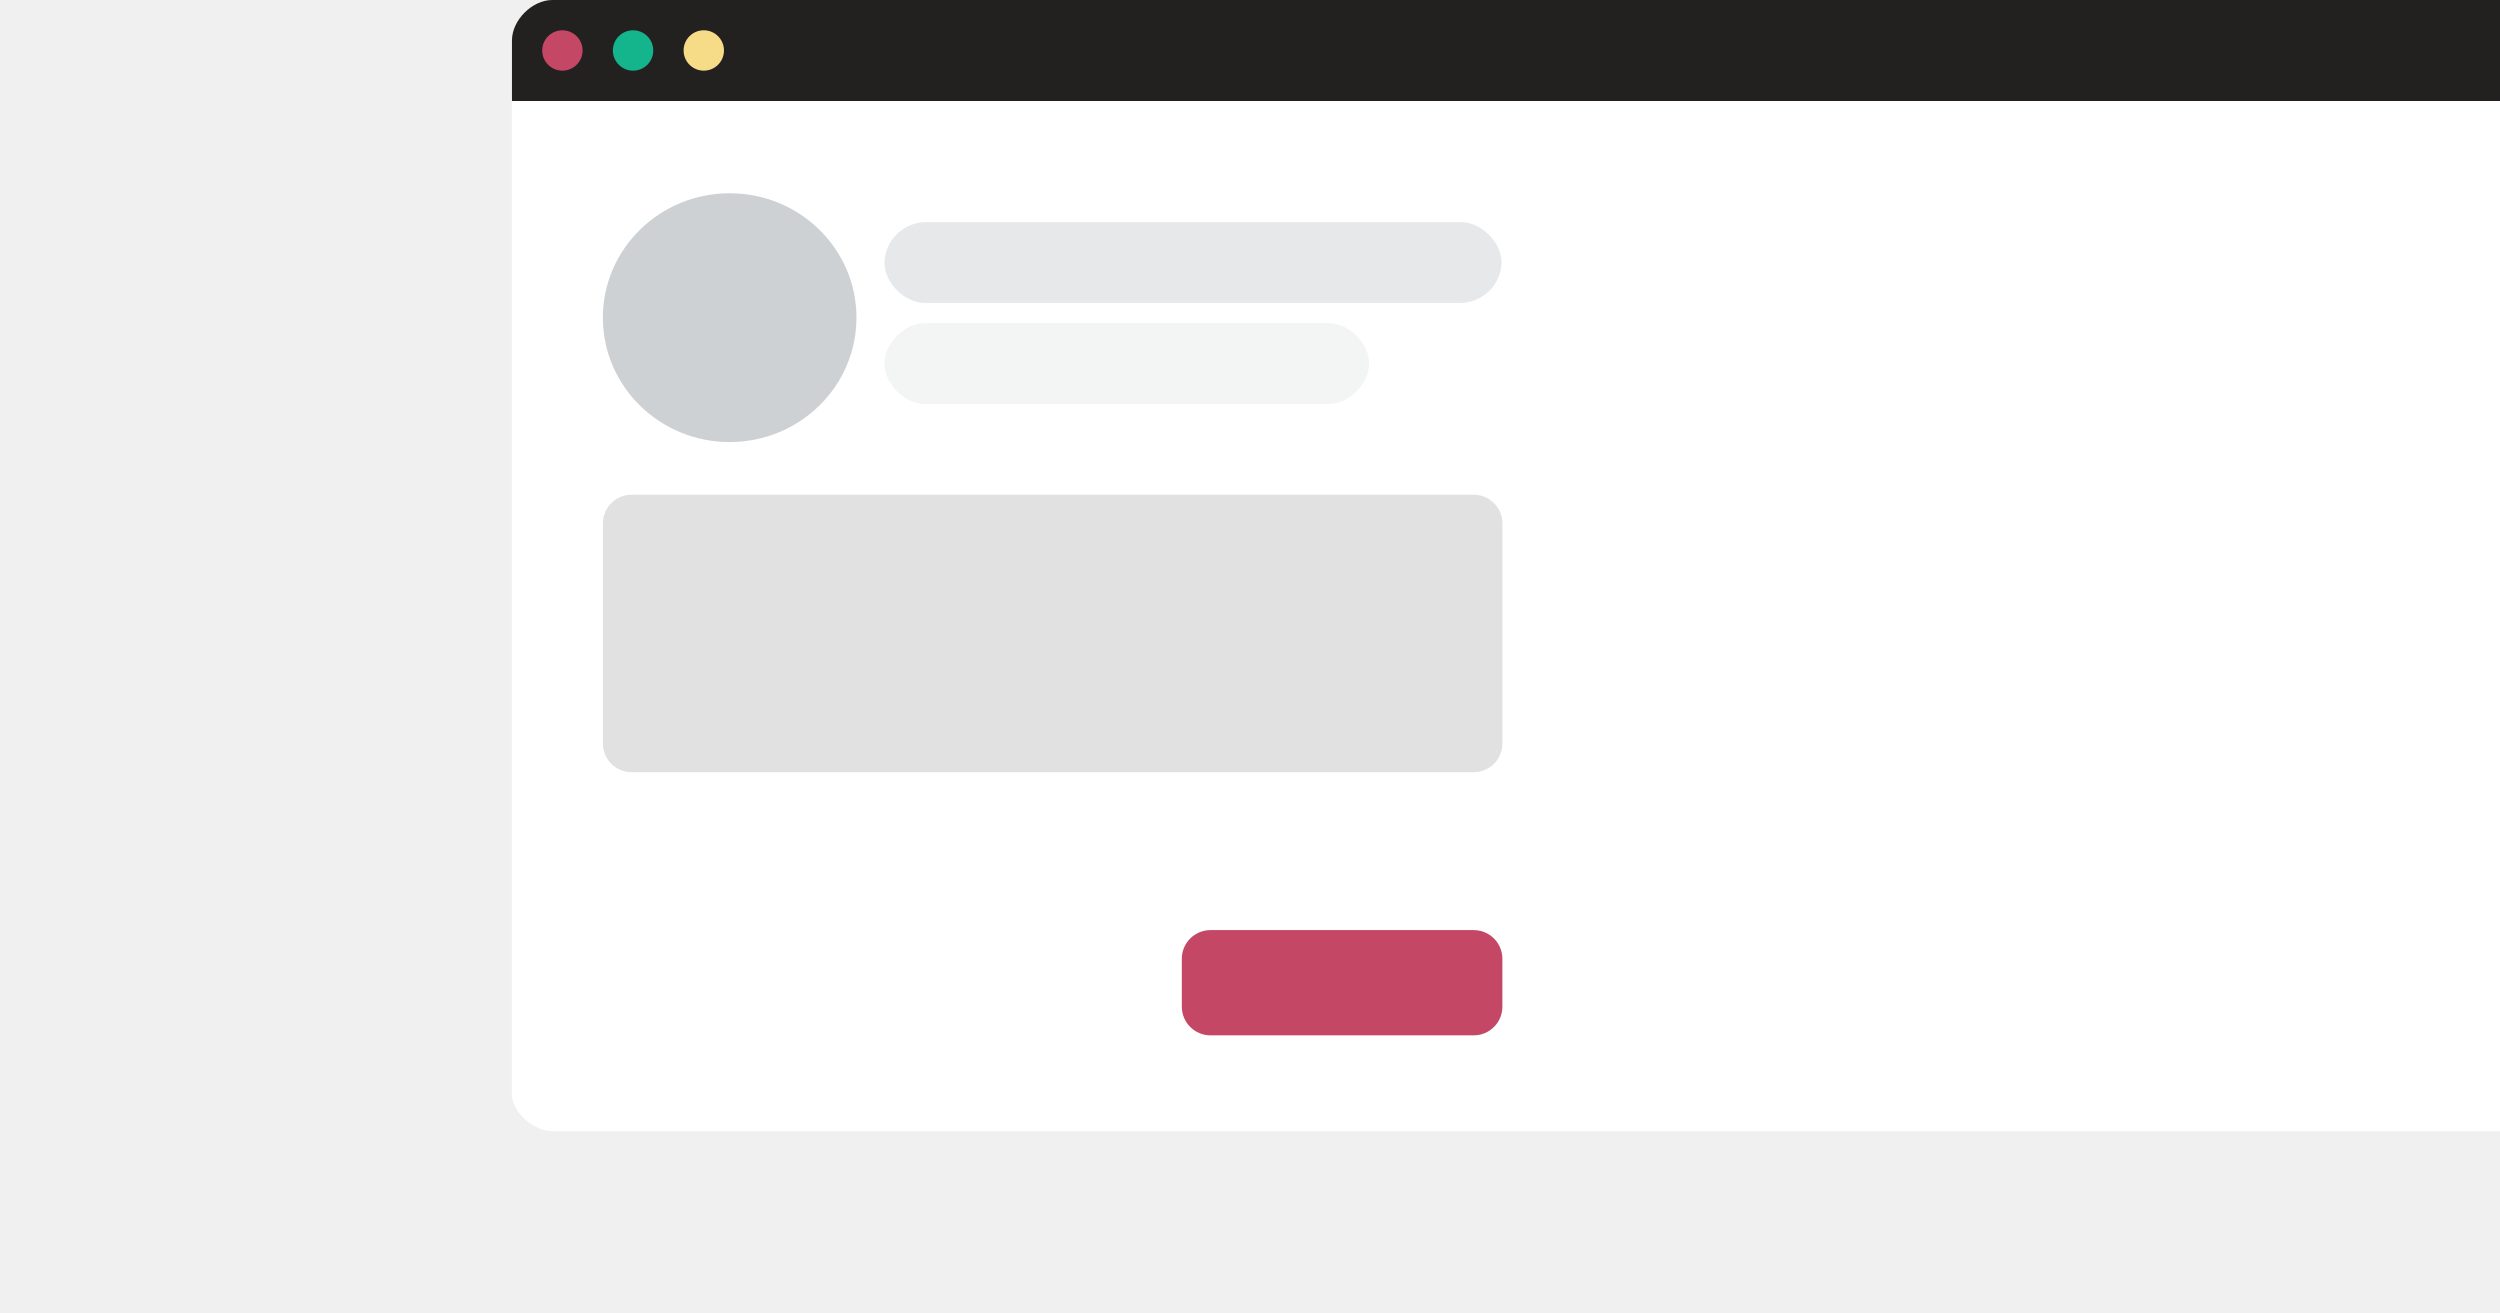
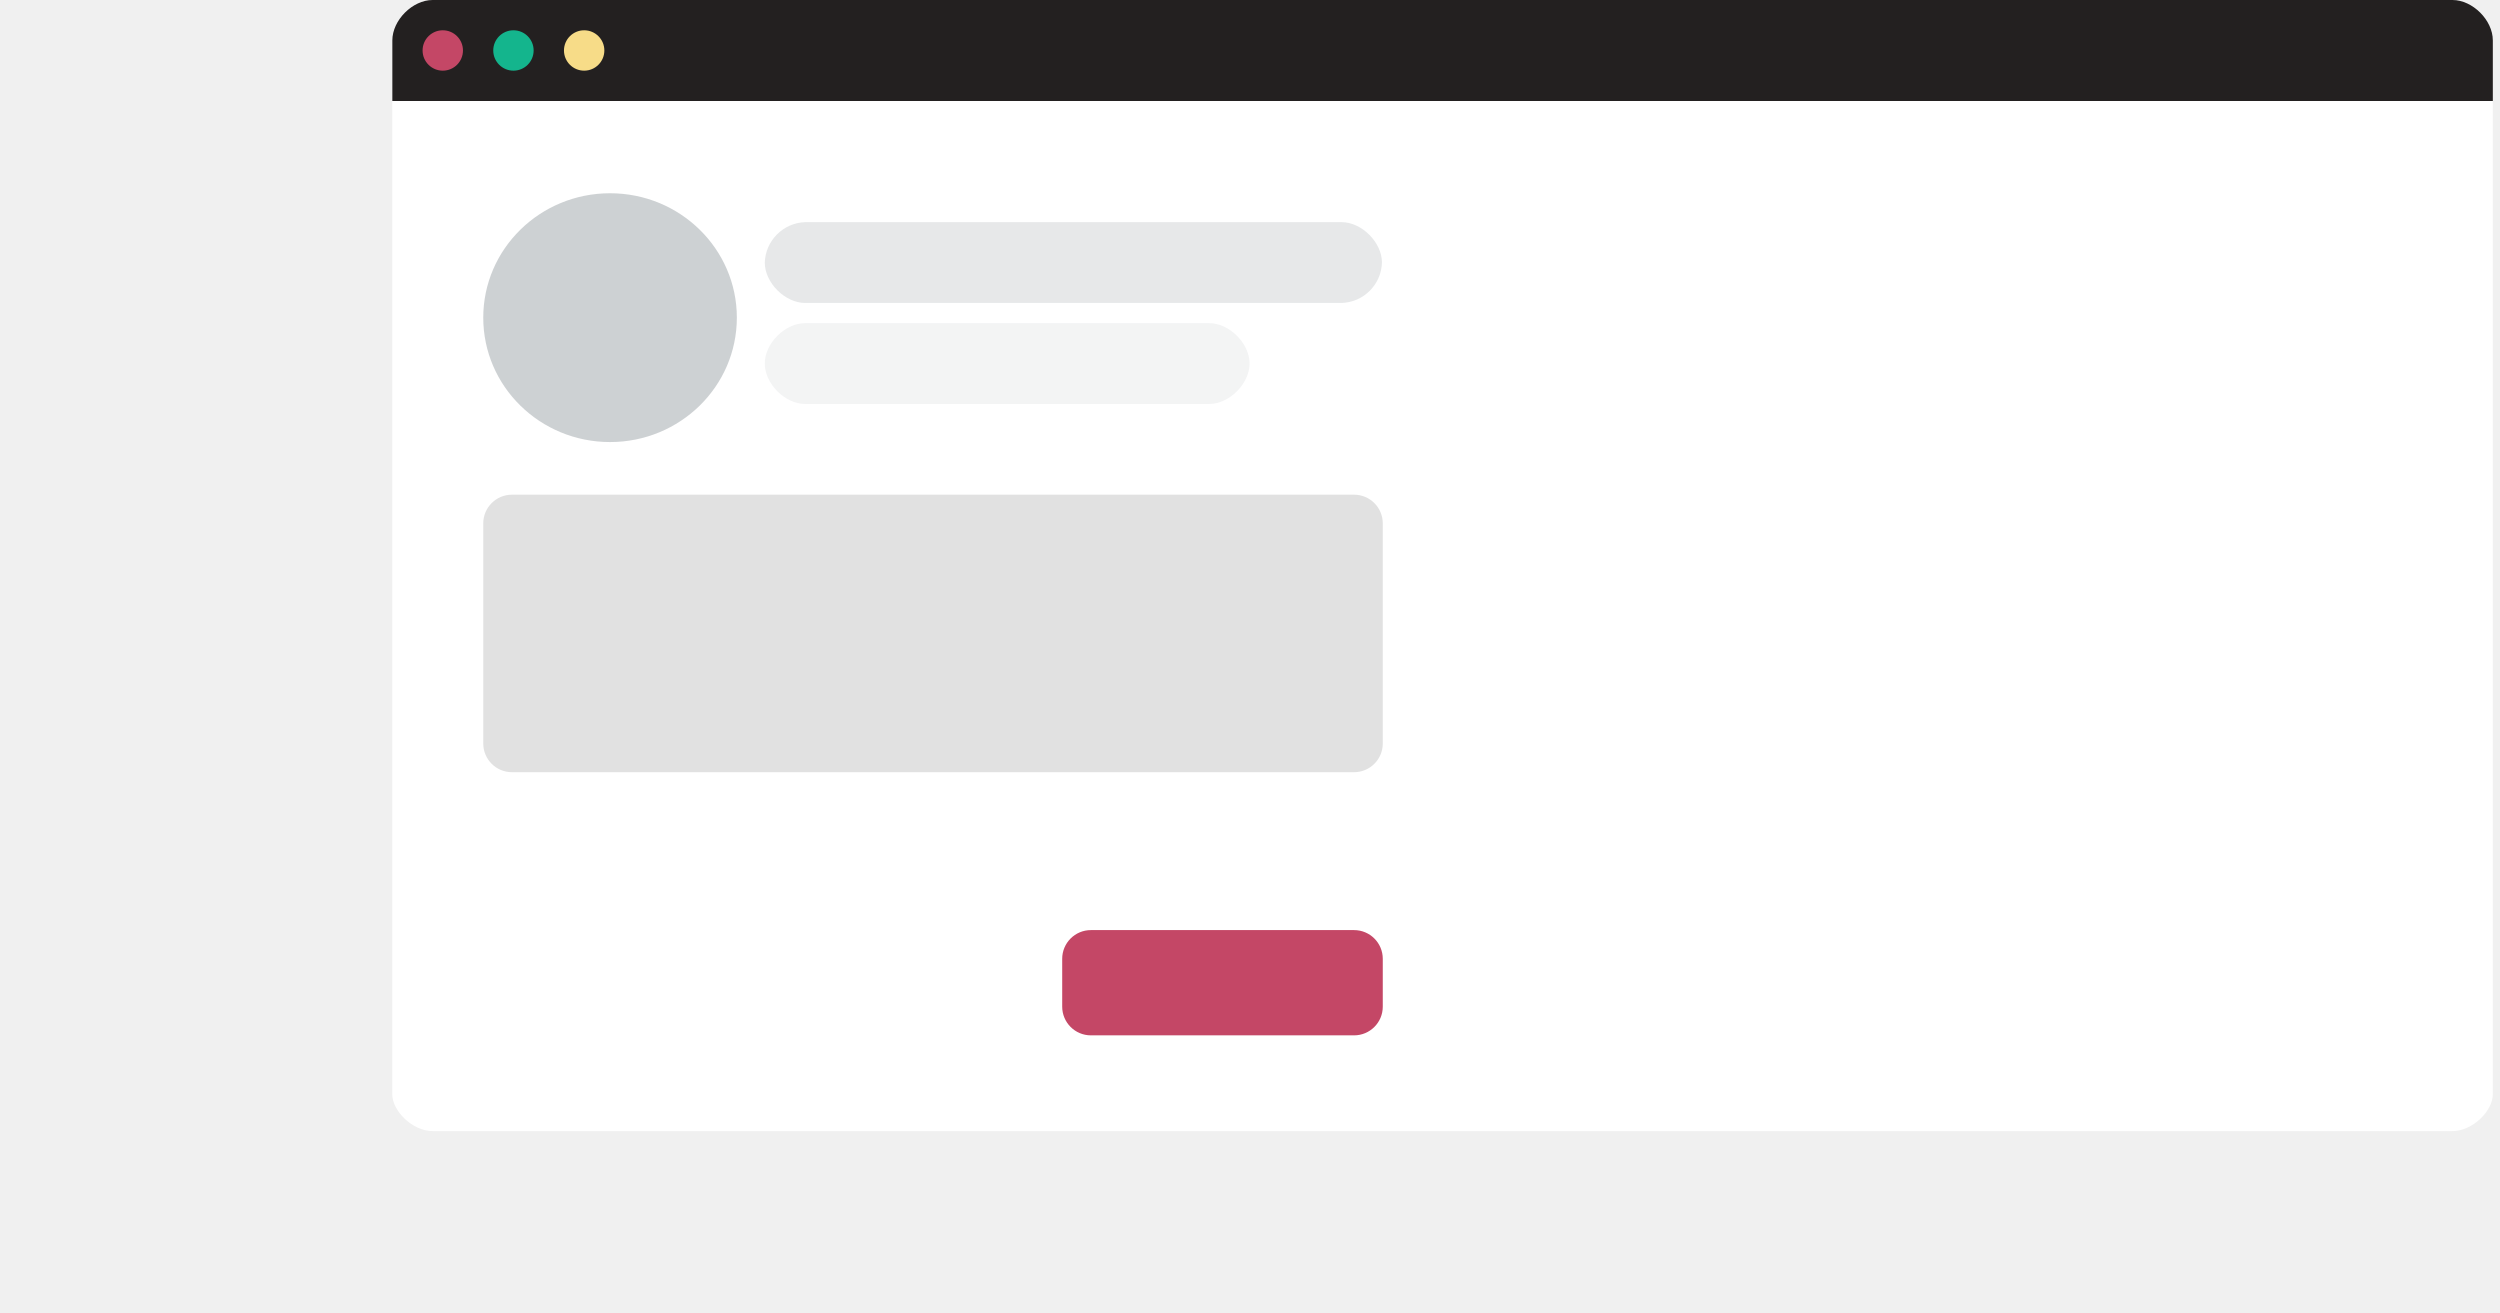
- <svg xmlns="http://www.w3.org/2000/svg" viewBox="-25 0 522.5 274.39">
+ <svg xmlns="http://www.w3.org/2000/svg" viewBox="0 0 522.5 274.39">
  <defs>
    <style>
            .cls-1{fill:#232020;}
            .cls-1,.cls-10,.cls-6,.cls-7,.cls-8{isolation:isolate;}
            .cls-2{fill:#fff;}
            .cls-3{fill:#C44766;}
            .cls-4{fill:#14B58D;}
            .cls-5{fill:#F7DC88;}
            .cls-6,.cls-7,.cls-8{fill:#2f3e46;}
            .cls-6{opacity:0.24;}
            .cls-7{opacity:0.12;}
            .cls-8{opacity:0.06;}
            .cls-9{fill:none;stroke:#14B58D;stroke-linecap:round;stroke-miterlimit:10;stroke-width:3px;stroke-dasharray:6;}
            .cls-10{opacity:0.12;}
        </style>
  </defs>
  <g id="Layer_2" data-name="Layer 2">
    <g id="Layer_1-2" data-name="Layer 1">
      <g id="Group_1" data-name="Group 1">
        <g id="Layer_1-3" data-name="Layer 1">
          <path id="Path_1" data-name="Path 1" class="cls-1" d="M82,21.11V8.44C82,4.22,86.21,0,90.43,0H512.56C516.78,0,521,4.22,521,8.44V21.11Z" />
          <path id="Path_2" data-name="Path 2" class="cls-2" d="M521,21.11v207.6c0,3.46-4.22,7.69-8.44,7.69H90.43c-4.22,0-8.45-4.23-8.45-7.69V21.11Z" />
          <circle id="Ellipse_1" data-name="Ellipse 1" class="cls-3" cx="92.54" cy="10.55" r="4.22" />
          <circle id="Ellipse_2" data-name="Ellipse 2" class="cls-4" cx="107.31" cy="10.55" r="4.22" />
          <circle id="Ellipse_3" data-name="Ellipse 3" class="cls-5" cx="122.09" cy="10.55" r="4.22" />
        </g>
        <g id="Layer_2-2" data-name="Layer 2">
          <ellipse id="Ellipse_4" data-name="Ellipse 4" class="cls-6" cx="127.5" cy="66.39" rx="26.5" ry="26" />
          <path id="Path_3" data-name="Path 3" class="cls-7" d="M168.29,46.43h112.1c4.22,0,8.44,4.23,8.44,8.45a8.71,8.71,0,0,1-8.44,8.44H168.29c-4.22,0-8.45-4.22-8.45-8.44A8.74,8.74,0,0,1,168.29,46.43Z" />
          <path id="Path_4" data-name="Path 4" class="cls-8" d="M252.71,84.43H168.29c-4.22,0-8.45-4.23-8.45-8.45h0c0-4.22,4.22-8.44,8.45-8.44h84.42c4.22,0,8.45,4.22,8.45,8.44h0C261.15,80.2,256.93,84.43,252.71,84.43Z" />
          <rect id="Rectangle_1" data-name="Rectangle 1" class="cls-10" x="101" y="103.39" width="188" height="58" rx="6" />
          <rect id="Rectangle_2" data-name="Rectangle 2" class="cls-3" x="222" y="194.39" width="67" height="22" rx="6" />
        </g>
      </g>
    </g>
  </g>
</svg>
